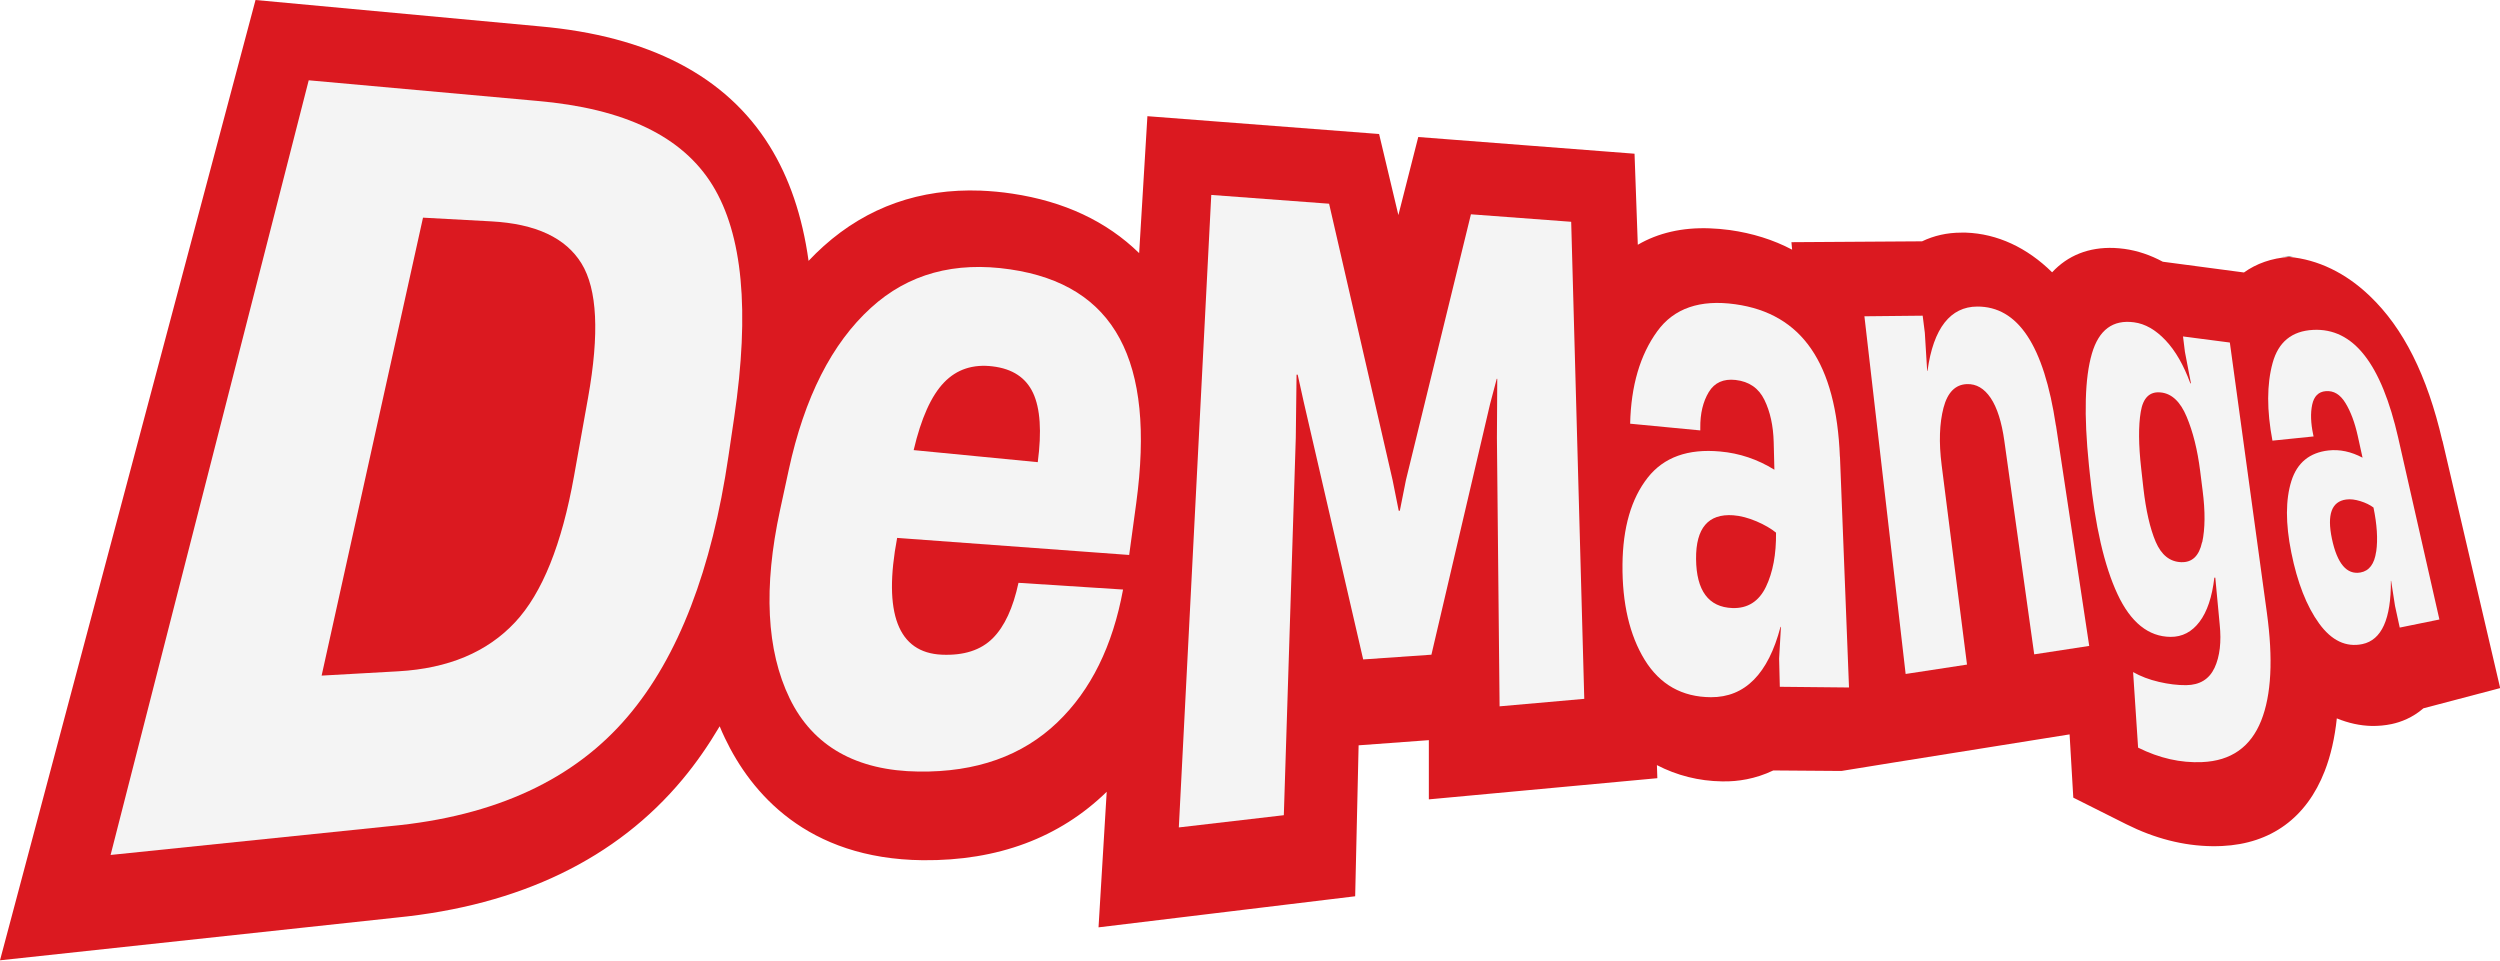
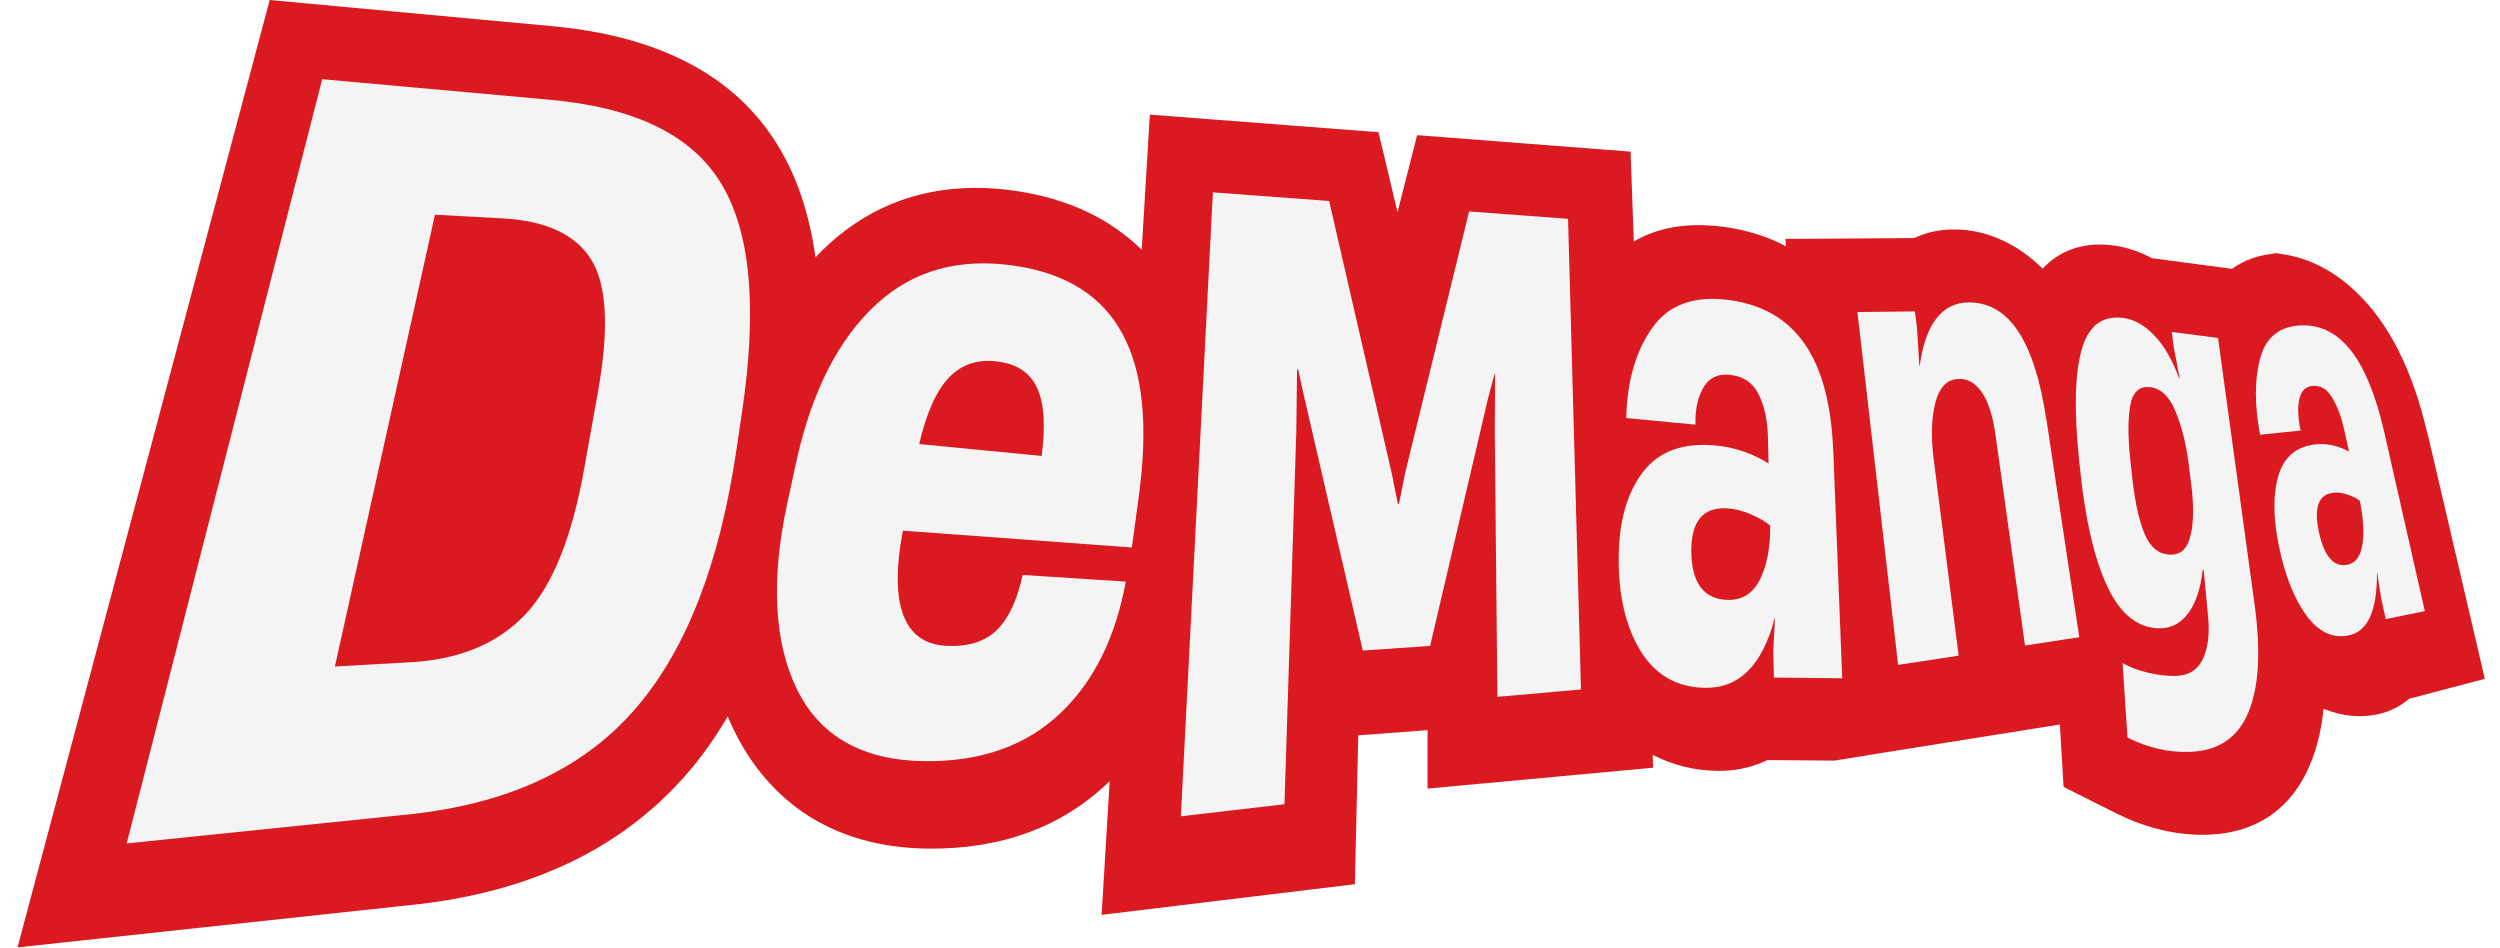
- <svg xmlns="http://www.w3.org/2000/svg" id="_レイヤー_2" data-name="レイヤー 2" viewBox="0 0 290.48 111.58">
-   <defs>
-     <style>
-       .cls-1 {
-         fill: #db1920;
-       }
- 
-       .cls-1, .cls-2, .cls-3 {
-         stroke-width: 0px;
-       }
- 
-       .cls-2 {
-         fill: #221d1e;
-       }
- 
-       .cls-3 {
-         fill: #f4f4f4;
-       }
-     </style>
-   </defs>
-   <g id="Layer_1" data-name="Layer 1">
-     <g>
-       <g>
-         <path class="cls-2" d="M265.28,29.79c.23,0,.46.04.69.06.13,0,.25-.02.38-.03.38-.02-1.43-.04-1.06-.03Z" />
-         <path class="cls-1" d="M283.78,51.21c-1.77-7.61-4.52-13.08-8.41-16.8-2.82-2.71-6.06-4.26-9.41-4.56-2.02.15-3.78.77-5.23,1.81l-9.43-1.25c-1.45-.78-2.94-1.28-4.45-1.49-.42-.06-.83-.09-1.22-.11-2.93-.11-5.37.87-7.19,2.83-2.92-2.88-6.37-4.48-10-4.61-.18,0-.37,0-.56,0-1.65,0-3.17.35-4.55,1.01l-15.18.1.08.87c-2.19-1.16-4.62-1.91-7.24-2.28-.8-.11-1.58-.17-2.34-.2-3.17-.12-5.99.53-8.35,1.91l-.38-10.58-25.13-1.94-2.31,9.07-2.24-9.42-26.92-2.07-.96,15.91c-3.79-3.7-8.72-6.01-14.74-6.91-1.24-.19-2.48-.3-3.68-.35-7.03-.26-13.15,1.89-18.23,6.44-.61.54-1.19,1.12-1.76,1.72-.73-5.24-2.24-9.66-4.54-13.36-5.05-8.13-14.01-12.77-26.72-13.89L29.69,0,0,111.58l46.02-4.96c14.44-1.42,25.64-6.88,33.29-16.07,1.56-1.87,2.99-3.93,4.31-6.16.19.46.39.92.61,1.37,3.02,6.35,9.51,14.04,22.97,14.19h.05c8.68.08,15.86-2.61,21.34-7.95l-.95,15.75,29.82-3.61.4-17.54,8.16-.6v6.88s26.55-2.46,26.55-2.46l-.05-1.52c2.31,1.2,4.86,1.85,7.55,1.89h.23c1.58.02,3.63-.26,5.74-1.27l7.86.06h.06s5.93-.96,5.93-.96l20.58-3.29.43,7.35,6.16,3.09c3.29,1.65,6.65,2.51,9.95,2.55.4,0,.79,0,1.18-.02,5.7-.27,9.82-3.3,11.92-8.7.71-1.82,1.17-3.87,1.41-6.13,1.34.55,2.7.85,4.06.88.77.01,1.55-.06,2.31-.22,1.08-.23,2.43-.74,3.69-1.83l8.92-2.35-6.7-28.72Z" />
-       </g>
-       <g>
-         <path class="cls-3" d="M12.85,99.34L35.87,9.33l26.49,2.39c10.25.88,16.95,4.14,20.44,9.82,3.48,5.68,4.34,14.53,2.51,26.94l-.67,4.53c-1.93,13.13-5.79,23.3-11.7,30.24-6.17,7.27-15.29,11.59-27.6,12.74l-32.5,3.35ZM46.27,78c5.84-.33,10.35-2.24,13.58-5.7,3.16-3.38,5.44-9.08,6.85-17l1.63-9.1c1.33-7.45,1.07-12.59-.76-15.58-1.83-2.98-5.3-4.62-10.5-4.9l-7.92-.43-11.78,53.21,8.91-.5Z" />
-         <path class="cls-3" d="M131.18,64.48l-26.94-1.98c-1.65,8.75.1,13.35,5.2,13.57,2.56.11,4.53-.53,5.91-1.91,1.37-1.37,2.36-3.52,2.99-6.44l12.15.78c-1.2,6.53-3.72,11.69-7.64,15.44-4.04,3.87-9.4,5.8-16.11,5.71-7.23-.09-12.29-2.94-14.99-8.51-2.7-5.56-3.05-12.92-1.12-21.85l1.01-4.67c1.83-8.48,5.03-14.73,9.54-18.84,4.35-3.98,9.77-5.43,16.21-4.48,12.14,1.79,16.88,10.56,14.63,27.17l-.82,6.02ZM109.7,44.43c-1.49,1.54-2.67,4.16-3.54,7.87l14.42,1.4c.47-3.58.29-6.24-.54-8.03-.83-1.78-2.38-2.82-4.7-3.1-2.29-.28-4.17.34-5.64,1.86Z" />
-         <path class="cls-3" d="M149.17,94.72l-12.2,1.42,3.77-73.49,13.69,1.02,7.38,32.12.71,3.55h.13s.71-3.57.71-3.57l7.55-30.87,11.65.87,1.52,55.43-9.84.87-.31-31.18.04-6.88h-.06s-.77,2.91-.77,2.91l-6.82,29.15-7.93.55-6.92-29.97-.69-3.12h-.13s-.09,7.34-.09,7.34l-1.39,43.85Z" />
-         <path class="cls-3" d="M213.79,53.07l1.05,26.81-8.04-.08-.08-3.28.21-3.68h-.05c-1.42,5.43-4.11,8.19-8.09,8.17-3.35-.02-5.92-1.47-7.69-4.34-1.76-2.87-2.62-6.58-2.58-11.07.04-4.31,1.02-7.67,2.93-10.1,1.87-2.38,4.68-3.38,8.41-3.04,2.26.2,4.36.91,6.31,2.12l-.08-3.19c-.05-1.92-.41-3.56-1.08-4.93-.67-1.37-1.78-2.13-3.34-2.31-1.41-.16-2.45.3-3.12,1.4-.67,1.11-1.01,2.5-.99,4.17v.29s-8.15-.78-8.15-.78c.1-4.42,1.16-8,3.15-10.74,1.94-2.68,4.98-3.71,9.06-3.14,7.77,1.08,11.73,6.87,12.16,17.72ZM205.19,68.18c.81-1.69,1.2-3.79,1.17-6.29-.57-.47-1.33-.91-2.28-1.32-.96-.4-1.85-.64-2.7-.7-2.89-.2-4.34,1.48-4.31,5.07.03,3.69,1.45,5.61,4.22,5.71,1.78.06,3.08-.77,3.9-2.47Z" />
-         <path class="cls-3" d="M238.89,49.45l3.86,25.6-6.39.98-3.47-24.79c-.31-2.22-.84-3.88-1.59-5-.75-1.11-1.67-1.65-2.76-1.61-1.34.05-2.25.96-2.72,2.75-.47,1.81-.55,4.02-.22,6.63l2.95,23.21-7.13,1.09-4.79-41.56,6.77-.07.25,1.99.27,4.42h.04c.34-2.49,1.01-4.36,1.99-5.61.97-1.23,2.23-1.85,3.77-1.86,4.75-.03,7.76,4.5,9.16,13.83Z" />
-         <path class="cls-3" d="M253.63,39.09l5.46.71,4.3,31.37c.74,5.39.53,9.59-.66,12.57-1.22,3.05-3.49,4.67-6.87,4.81-2.48.11-4.96-.45-7.43-1.68l-.58-8.78c.88.5,1.88.88,3,1.14,1.11.26,2.17.39,3.17.38,1.59-.02,2.68-.7,3.3-2.03.61-1.32.8-3,.59-5.03l-.51-5.43h-.11c-.26,2.23-.83,3.94-1.71,5.11-.89,1.19-2.02,1.78-3.38,1.77-2.57-.02-4.64-1.69-6.17-4.98-1.53-3.28-2.6-7.94-3.2-13.89l-.12-1.14c-.59-5.8-.47-10.08.35-12.9.81-2.77,2.44-3.97,4.9-3.64,1.29.17,2.51.87,3.67,2.1,1.15,1.22,2.1,2.89,2.87,4.99h.07s-.7-3.66-.7-3.66l-.22-1.78ZM255.88,63.01c.34-1.57.36-3.57.05-5.98l-.29-2.31c-.31-2.45-.83-4.54-1.57-6.3-.73-1.75-1.73-2.69-3-2.82-1.28-.14-2.06.61-2.33,2.24-.28,1.65-.26,3.85.05,6.6l.25,2.24c.3,2.64.78,4.73,1.43,6.26.66,1.54,1.64,2.33,2.96,2.38,1.28.05,2.09-.73,2.43-2.31Z" />
-         <path class="cls-3" d="M278.67,50.95l4.77,21.03-4.61.94-.55-2.53-.45-2.9h-.03c.03,4.41-1.06,6.88-3.32,7.35-1.89.39-3.57-.4-5.02-2.4-1.45-2-2.53-4.76-3.23-8.25-.68-3.37-.67-6.14.01-8.3.67-2.13,2.12-3.3,4.3-3.55,1.33-.15,2.65.14,3.97.84l-.56-2.54c-.34-1.53-.81-2.8-1.42-3.8-.61-1.01-1.37-1.47-2.3-1.39-.84.07-1.36.59-1.57,1.56-.21.98-.17,2.14.11,3.47l.05.23-4.78.49c-.67-3.54-.66-6.55.02-9.03.67-2.44,2.24-3.71,4.7-3.84,4.69-.24,7.93,3.91,9.91,12.61ZM276.1,64.08c.2-1.43.09-3.13-.32-5.11-.4-.3-.91-.55-1.52-.74-.61-.19-1.16-.26-1.66-.19-1.68.23-2.24,1.74-1.65,4.56.61,2.88,1.72,4.2,3.31,3.92,1.02-.18,1.63-.99,1.83-2.43Z" />
-       </g>
-     </g>
-   </g>
+ <svg xmlns="http://www.w3.org/2000/svg" width="95" height="36" viewBox="0 0 95 36" fill="none">
+   <path d="M86.284 9.612C86.358 9.612 86.432 9.625 86.506 9.632C86.548 9.632 86.587 9.625 86.629 9.622C86.751 9.615 86.167 9.609 86.287 9.612H86.284Z" fill="#221D1E" />
+   <path d="M92.254 16.522C91.683 14.067 90.795 12.302 89.54 11.102C88.63 10.228 87.584 9.728 86.503 9.631C85.851 9.679 85.283 9.879 84.815 10.215L81.772 9.811C81.303 9.56 80.823 9.398 80.335 9.331C80.2 9.311 80.067 9.302 79.942 9.295C78.996 9.26 78.208 9.576 77.621 10.208C76.679 9.279 75.565 8.763 74.394 8.721C74.335 8.721 74.274 8.721 74.213 8.721C73.68 8.721 73.19 8.834 72.744 9.047L67.845 9.079L67.871 9.36C67.164 8.985 66.38 8.743 65.534 8.624C65.276 8.589 65.024 8.569 64.779 8.56C63.756 8.521 62.846 8.731 62.084 9.176L61.962 5.762L53.851 5.136L53.106 8.063L52.383 5.023L43.694 4.356L43.385 9.489C42.161 8.295 40.57 7.55 38.627 7.259C38.227 7.198 37.827 7.163 37.44 7.146C35.171 7.063 33.196 7.756 31.556 9.224C31.359 9.398 31.172 9.586 30.988 9.779C30.753 8.089 30.265 6.662 29.523 5.469C27.893 2.846 25.001 1.349 20.899 0.987L10.249 0L0.667 36L15.519 34.4C20.18 33.942 23.794 32.18 26.263 29.215C26.767 28.612 27.228 27.947 27.654 27.227C27.715 27.376 27.78 27.524 27.851 27.669C28.826 29.718 30.92 32.199 35.264 32.248H35.281C38.082 32.273 40.399 31.406 42.168 29.683L41.861 34.764L51.485 33.6L51.614 27.941L54.248 27.747V29.967L62.817 29.173L62.801 28.683C63.546 29.07 64.369 29.279 65.237 29.292H65.312C65.822 29.299 66.483 29.209 67.164 28.883L69.701 28.902H69.72L71.634 28.592L78.276 27.531L78.415 29.902L80.403 30.899C81.465 31.431 82.549 31.709 83.614 31.722C83.743 31.722 83.869 31.722 83.995 31.715C85.835 31.628 87.165 30.651 87.842 28.908C88.071 28.321 88.22 27.66 88.297 26.931C88.73 27.108 89.169 27.205 89.608 27.215C89.856 27.218 90.108 27.195 90.353 27.144C90.702 27.069 91.137 26.905 91.544 26.553L94.423 25.795L92.261 16.529L92.254 16.522Z" fill="#DB1920" />
+   <path d="M4.814 32.05L12.243 3.01L20.793 3.781C24.101 4.065 26.263 5.117 27.39 6.949C28.513 8.782 28.79 11.637 28.2 15.641L27.983 17.103C27.36 21.339 26.115 24.62 24.207 26.859C22.216 29.205 19.273 30.599 15.3 30.97L4.811 32.05H4.814ZM15.6 25.165C17.485 25.059 18.94 24.443 19.983 23.326C21.003 22.236 21.738 20.397 22.193 17.841L22.72 14.905C23.149 12.502 23.065 10.843 22.474 9.879C21.884 8.917 20.764 8.388 19.085 8.298L16.529 8.159L12.727 25.327L15.603 25.165H15.6Z" fill="#F4F4F4" />
+   <path d="M43.004 20.804L34.309 20.165C33.776 22.988 34.341 24.472 35.987 24.543C36.813 24.578 37.449 24.372 37.895 23.927C38.337 23.485 38.656 22.791 38.86 21.849L42.781 22.101C42.394 24.207 41.58 25.872 40.315 27.082C39.011 28.331 37.281 28.953 35.116 28.924C32.782 28.895 31.149 27.976 30.278 26.179C29.407 24.385 29.294 22.01 29.916 19.129L30.242 17.622C30.833 14.886 31.866 12.87 33.321 11.544C34.725 10.26 36.475 9.792 38.553 10.098C42.471 10.676 44.001 13.505 43.275 18.865L43.01 20.807L43.004 20.804ZM36.071 14.335C35.59 14.832 35.209 15.677 34.929 16.874L39.583 17.326C39.734 16.171 39.676 15.312 39.408 14.735C39.14 14.161 38.64 13.825 37.891 13.735C37.152 13.644 36.546 13.844 36.071 14.335Z" fill="#F4F4F4" />
+   <path d="M48.81 30.561L44.873 31.019L46.089 7.309L50.508 7.638L52.889 18.001L53.119 19.146H53.161L53.39 17.994L55.826 8.035L59.586 8.315L60.077 26.199L56.901 26.48L56.801 16.42L56.814 14.2H56.795L56.546 15.139L54.345 24.544L51.786 24.721L49.552 15.052L49.33 14.045H49.288L49.259 16.413L48.81 30.561Z" fill="#F4F4F4" />
+   <path d="M69.665 17.124L70.004 25.774L67.409 25.748L67.384 24.689L67.451 23.502H67.435C66.977 25.254 66.109 26.145 64.824 26.138C63.743 26.132 62.914 25.664 62.342 24.738C61.774 23.812 61.497 22.615 61.51 21.166C61.523 19.776 61.839 18.692 62.455 17.908C63.059 17.14 63.966 16.817 65.17 16.927C65.899 16.991 66.577 17.22 67.206 17.611L67.18 16.582C67.164 15.962 67.048 15.433 66.832 14.991C66.615 14.549 66.257 14.304 65.754 14.246C65.299 14.194 64.963 14.342 64.747 14.697C64.531 15.056 64.421 15.504 64.427 16.043V16.136L61.797 15.885C61.829 14.459 62.171 13.304 62.814 12.42C63.44 11.555 64.421 11.223 65.738 11.406C68.245 11.755 69.523 13.623 69.662 17.124H69.665ZM66.89 21.999C67.151 21.453 67.277 20.776 67.267 19.969C67.084 19.818 66.838 19.676 66.532 19.543C66.222 19.414 65.934 19.337 65.66 19.318C64.727 19.253 64.26 19.795 64.269 20.953C64.279 22.144 64.737 22.763 65.631 22.796C66.206 22.815 66.625 22.547 66.89 21.999Z" fill="#F4F4F4" />
+   <path d="M77.766 15.954L79.012 24.214L76.95 24.53L75.83 16.532C75.73 15.816 75.559 15.28 75.317 14.919C75.075 14.56 74.778 14.386 74.426 14.399C73.993 14.415 73.7 14.709 73.548 15.287C73.396 15.87 73.371 16.584 73.477 17.426L74.429 24.914L72.128 25.266L70.582 11.857L72.767 11.834L72.848 12.476L72.935 13.902H72.948C73.058 13.099 73.274 12.496 73.59 12.092C73.903 11.695 74.31 11.495 74.807 11.492C76.34 11.483 77.311 12.944 77.763 15.954H77.766Z" fill="#F4F4F4" />
+   <path d="M82.523 12.613L84.285 12.842L85.673 22.963C85.912 24.702 85.844 26.057 85.46 27.018C85.067 28.003 84.334 28.525 83.243 28.57C82.443 28.606 81.642 28.425 80.845 28.028L80.658 25.196C80.942 25.357 81.265 25.48 81.626 25.563C81.984 25.647 82.326 25.689 82.649 25.686C83.162 25.68 83.514 25.46 83.714 25.031C83.911 24.605 83.972 24.063 83.905 23.408L83.74 21.656H83.705C83.621 22.376 83.437 22.927 83.153 23.305C82.865 23.689 82.501 23.879 82.062 23.876C81.232 23.87 80.564 23.331 80.07 22.269C79.577 21.211 79.231 19.708 79.038 17.788L78.999 17.42C78.809 15.549 78.847 14.168 79.112 13.258C79.373 12.364 79.9 11.977 80.693 12.084C81.11 12.139 81.504 12.364 81.878 12.761C82.249 13.155 82.556 13.694 82.804 14.371H82.827L82.601 13.19L82.53 12.616L82.523 12.613ZM83.249 20.33C83.359 19.824 83.366 19.178 83.266 18.401L83.172 17.656C83.072 16.865 82.904 16.191 82.665 15.623C82.43 15.058 82.107 14.755 81.697 14.713C81.284 14.668 81.032 14.91 80.945 15.436C80.855 15.968 80.861 16.678 80.961 17.565L81.042 18.288C81.139 19.14 81.294 19.814 81.504 20.308C81.716 20.805 82.033 21.059 82.459 21.076C82.872 21.092 83.133 20.84 83.243 20.33H83.249Z" fill="#F4F4F4" />
+   <path d="M90.605 16.438L92.144 23.223L90.657 23.526L90.479 22.71L90.334 21.775H90.324C90.334 23.197 89.982 23.994 89.253 24.146C88.643 24.272 88.101 24.017 87.633 23.372C87.165 22.726 86.816 21.836 86.59 20.71C86.371 19.623 86.374 18.729 86.593 18.032C86.81 17.345 87.278 16.967 87.981 16.887C88.41 16.838 88.836 16.932 89.262 17.158L89.082 16.338C88.972 15.845 88.82 15.435 88.623 15.112C88.427 14.786 88.181 14.638 87.881 14.664C87.61 14.686 87.442 14.854 87.374 15.167C87.307 15.483 87.32 15.857 87.41 16.287L87.426 16.361L85.883 16.519C85.667 15.377 85.67 14.405 85.89 13.605C86.106 12.818 86.613 12.408 87.407 12.367C88.92 12.289 89.966 13.628 90.605 16.435V16.438ZM89.776 20.674C89.84 20.213 89.805 19.665 89.672 19.026C89.543 18.929 89.379 18.848 89.182 18.787C88.985 18.726 88.807 18.703 88.646 18.726C88.104 18.8 87.923 19.287 88.114 20.197C88.31 21.126 88.669 21.552 89.182 21.462C89.511 21.404 89.708 21.142 89.772 20.678L89.776 20.674Z" fill="#F4F4F4" />
</svg>
